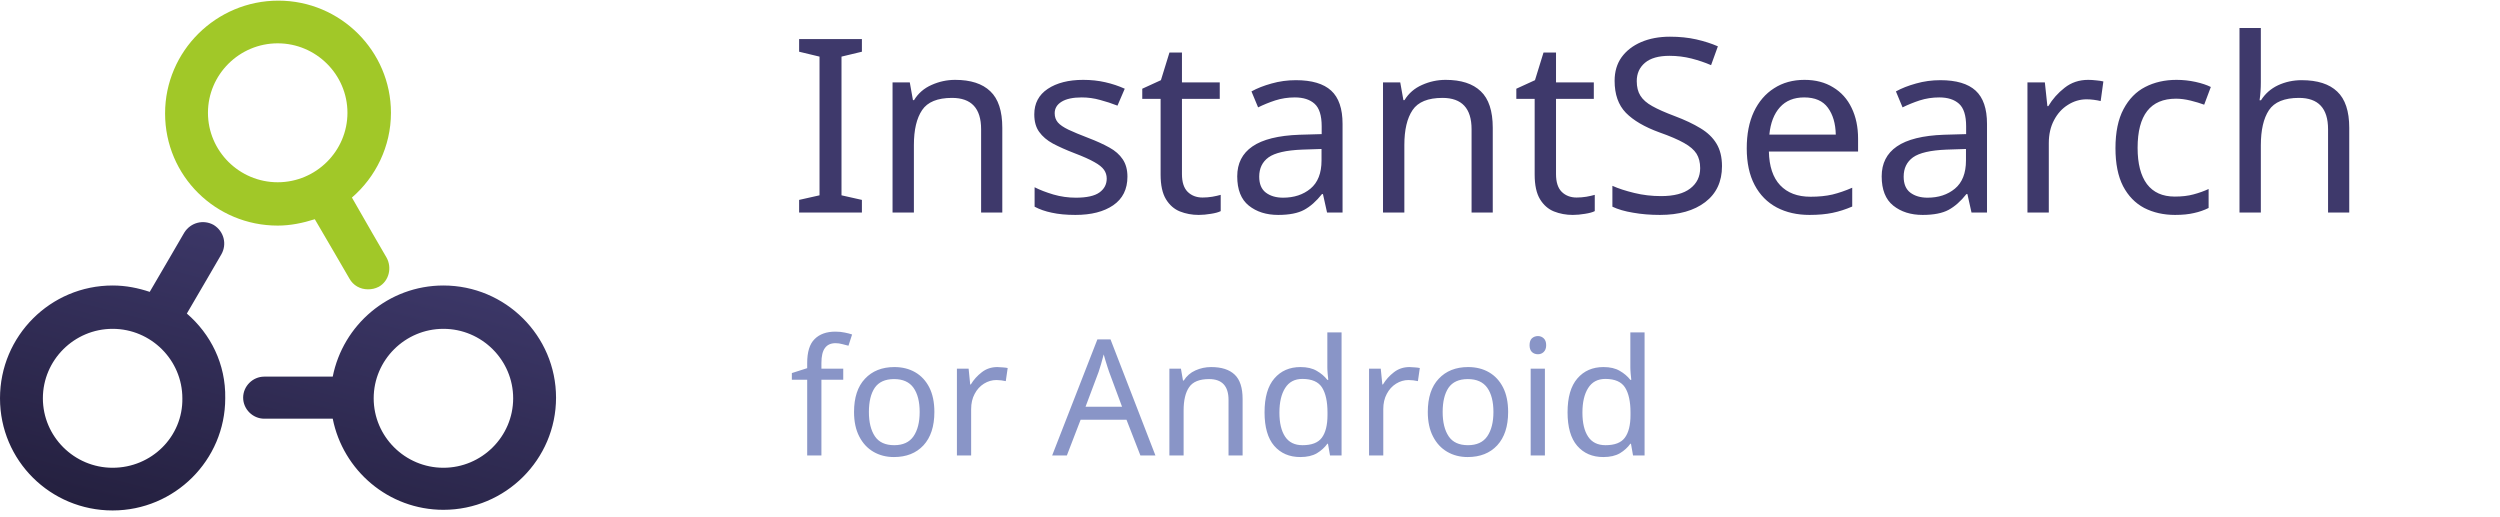
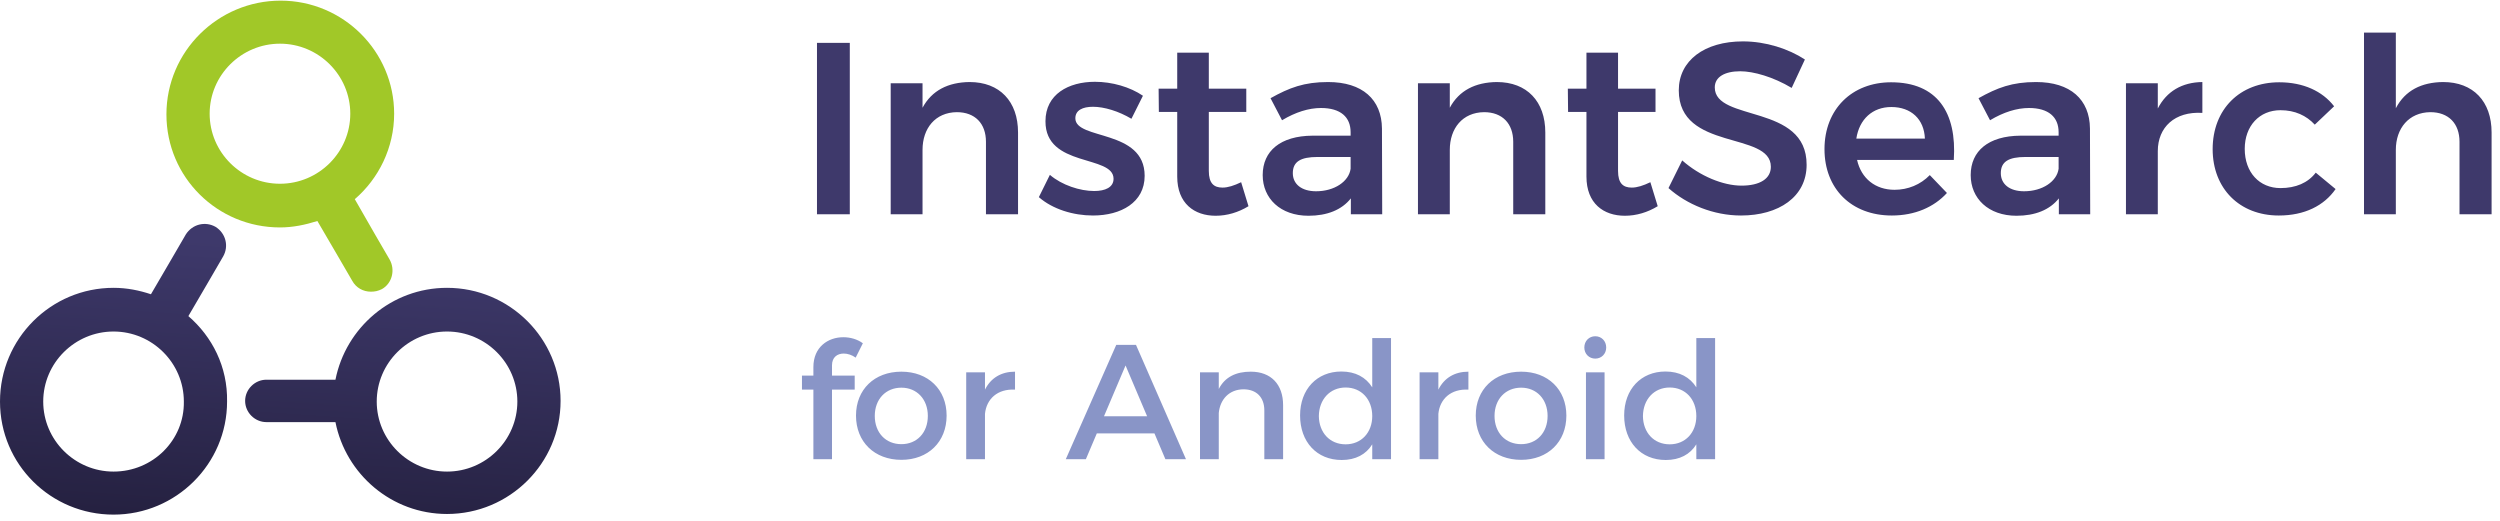
- <svg xmlns="http://www.w3.org/2000/svg" width="247" height="51" viewBox="0 0 247 51">
+ <svg xmlns="http://www.w3.org/2000/svg" width="245px" height="51px" viewBox="0 0 245 51" version="1.1">
  <defs>
-     <linearGradient id="a" x1="21.895%" x2="77.978%" y1="121.561%" y2="8.499%">
+     <linearGradient x1="42.443%" y1="121.561%" x2="57.523%" y2="8.499%" id="linearGradient-1">
      <stop stop-color="#201C38" offset="0%" />
      <stop stop-color="#3E396B" offset="100%" />
    </linearGradient>
  </defs>
-   <g fill="none" fill-rule="evenodd" transform="translate(0 -2)">
-     <g fill-rule="nonzero" transform="translate(0 2)">
-       <path fill="#A1C828" d="M27.437,22.289 C28.701,22.289 29.902,22.037 31.103,21.659 L33.126,25.122 L34.517,27.515 C34.897,28.207 35.592,28.585 36.351,28.585 C36.73,28.585 37.046,28.522 37.425,28.333 C38.437,27.767 38.753,26.444 38.184,25.437 L36.793,23.044 L34.77,19.519 C37.109,17.504 38.626,14.481 38.626,11.144 C38.626,5.037 33.632,0.063 27.5,0.063 C21.368,0.063 16.31,5.037 16.31,11.207 C16.31,17.378 21.305,22.289 27.437,22.289 Z M27.437,4.281 C31.23,4.281 34.328,7.367 34.328,11.144 C34.328,14.922 31.23,18.007 27.437,18.007 C23.644,18.007 20.546,14.922 20.546,11.144 C20.546,7.367 23.644,4.281 27.437,4.281 Z" />
-       <path fill="url(#a)" d="M43.81,28.207 C38.374,28.207 33.885,32.111 32.874,37.211 L28.891,37.211 L26.109,37.211 C24.971,37.211 24.023,38.156 24.023,39.289 C24.023,40.422 24.971,41.367 26.109,41.367 L28.891,41.367 L32.874,41.367 C33.885,46.467 38.374,50.37 43.81,50.37 C49.943,50.37 54.937,45.396 54.937,39.289 C54.937,33.181 49.943,28.207 43.81,28.207 Z M43.81,46.215 C40.017,46.215 36.92,43.13 36.92,39.352 C36.92,35.574 40.017,32.489 43.81,32.489 C47.603,32.489 50.701,35.574 50.701,39.352 C50.701,43.13 47.603,46.215 43.81,46.215 Z M18.46,30.978 C20.799,32.993 22.316,35.952 22.253,39.352 C22.253,45.459 17.259,50.433 11.126,50.433 C4.994,50.433 0,45.522 0,39.352 C0,33.181 4.994,28.207 11.126,28.207 C12.454,28.207 13.655,28.459 14.793,28.837 L16.816,25.374 L18.207,22.981 C18.839,21.974 20.103,21.659 21.115,22.226 C22.126,22.856 22.443,24.115 21.874,25.122 L20.483,27.515 L18.46,30.978 Z M11.126,46.215 C14.983,46.215 18.08,43.13 18.017,39.352 C18.017,35.574 14.92,32.489 11.126,32.489 C7.333,32.489 4.236,35.574 4.236,39.352 C4.236,43.13 7.333,46.215 11.126,46.215 Z" />
+   <g id="Page-1" stroke="none" stroke-width="1" fill="none" fill-rule="evenodd">
+     <g id="InstantSearch-Android">
+       <g id="Group" fill-rule="nonzero">
+         <path d="M27.437,22.289 C28.701,22.289 29.902,22.037 31.103,21.659 L33.126,25.122 L34.517,27.515 C34.897,28.207 35.592,28.585 36.351,28.585 C36.73,28.585 37.046,28.522 37.425,28.333 C38.437,27.767 38.753,26.444 38.184,25.437 L36.793,23.044 L34.77,19.519 C37.109,17.504 38.626,14.481 38.626,11.144 C38.626,5.037 33.632,0.063 27.5,0.063 C21.368,0.063 16.31,5.037 16.31,11.207 C16.31,17.378 21.305,22.289 27.437,22.289 Z M27.437,4.281 C31.23,4.281 34.328,7.367 34.328,11.144 C34.328,14.922 31.23,18.007 27.437,18.007 C23.644,18.007 20.546,14.922 20.546,11.144 C20.546,7.367 23.644,4.281 27.437,4.281 Z" id="Shape" fill="#A1C828" />
+         <path d="M43.81,28.207 C38.374,28.207 33.885,32.111 32.874,37.211 L28.891,37.211 L26.109,37.211 C24.971,37.211 24.023,38.156 24.023,39.289 C24.023,40.422 24.971,41.367 26.109,41.367 L28.891,41.367 L32.874,41.367 C33.885,46.467 38.374,50.37 43.81,50.37 C49.943,50.37 54.937,45.396 54.937,39.289 C54.937,33.181 49.943,28.207 43.81,28.207 Z M43.81,46.215 C40.017,46.215 36.92,43.13 36.92,39.352 C36.92,35.574 40.017,32.489 43.81,32.489 C47.603,32.489 50.701,35.574 50.701,39.352 C50.701,43.13 47.603,46.215 43.81,46.215 Z M18.46,30.978 C20.799,32.993 22.316,35.952 22.253,39.352 C22.253,45.459 17.259,50.433 11.126,50.433 C4.994,50.433 0,45.522 0,39.352 C0,33.181 4.994,28.207 11.126,28.207 C12.454,28.207 13.655,28.459 14.793,28.837 L16.816,25.374 L18.207,22.981 C18.839,21.974 20.103,21.659 21.115,22.226 C22.126,22.856 22.443,24.115 21.874,25.122 L20.483,27.515 L18.46,30.978 Z M11.126,46.215 C14.983,46.215 18.08,43.13 18.017,39.352 C18.017,35.574 14.92,32.489 11.126,32.489 C7.333,32.489 4.236,35.574 4.236,39.352 C4.236,43.13 7.333,46.215 11.126,46.215 Z" id="Shape" fill="url(#linearGradient-1)" />
+       </g>
+       <g id="Group" transform="translate(80, 3)" fill="#3E396B">
+         <path d="M0.064,1.2 L0.064,18 L3.28,18 L3.28,1.2 L0.064,1.2 Z M15.016,5.04 C12.928,5.064 11.32,5.856 10.408,7.56 L10.408,5.16 L7.288,5.16 L7.288,18 L10.408,18 L10.408,11.688 C10.408,9.576 11.656,8.016 13.768,7.992 C15.544,7.992 16.624,9.096 16.624,10.896 L16.624,18 L19.768,18 L19.768,9.984 C19.768,6.936 17.968,5.04 15.016,5.04 Z M30.88,8.64 L32.008,6.384 C30.736,5.52 28.984,5.016 27.304,5.016 C24.712,5.016 22.456,6.24 22.456,8.88 C22.432,13.44 29.128,12.144 29.128,14.52 C29.128,15.36 28.312,15.72 27.232,15.72 C25.84,15.72 24.064,15.144 22.888,14.136 L21.808,16.32 C23.152,17.496 25.168,18.12 27.112,18.12 C29.848,18.12 32.176,16.848 32.176,14.232 C32.176,9.624 25.384,10.752 25.384,8.592 C25.384,7.8 26.104,7.464 27.112,7.464 C28.216,7.464 29.632,7.896 30.88,8.64 Z M41.632,14.856 C40.936,15.192 40.336,15.384 39.808,15.384 C38.968,15.384 38.464,14.976 38.464,13.752 L38.464,7.968 L42.136,7.968 L42.136,5.688 L38.464,5.688 L38.464,2.16 L35.368,2.16 L35.368,5.688 L33.544,5.688 L33.568,7.968 L35.368,7.968 L35.368,14.304 C35.368,16.944 37.048,18.144 39.136,18.144 C40.264,18.144 41.368,17.808 42.352,17.208 L41.632,14.856 Z M55.456,18 L52.384,18 L52.384,16.44 C51.496,17.568 50.056,18.144 48.232,18.144 C45.472,18.144 43.744,16.44 43.744,14.16 C43.744,11.784 45.496,10.32 48.616,10.296 L52.36,10.296 L52.36,9.96 C52.36,8.472 51.376,7.584 49.456,7.584 C48.256,7.584 46.96,7.992 45.64,8.784 L44.512,6.624 C46.36,5.592 47.8,5.04 50.152,5.04 C53.512,5.04 55.408,6.744 55.432,9.6 L55.456,18 Z M48.976,15.744 C50.776,15.744 52.192,14.784 52.36,13.536 L52.36,12.384 L49.12,12.384 C47.464,12.384 46.696,12.84 46.696,13.968 C46.696,15.048 47.56,15.744 48.976,15.744 Z M66.688,5.04 C64.6,5.064 62.992,5.856 62.08,7.56 L62.08,5.16 L58.96,5.16 L58.96,18 L62.08,18 L62.08,11.688 C62.08,9.576 63.328,8.016 65.44,7.992 C67.216,7.992 68.296,9.096 68.296,10.896 L68.296,18 L71.44,18 L71.44,9.984 C71.44,6.936 69.64,5.04 66.688,5.04 Z M81.736,14.856 C81.04,15.192 80.44,15.384 79.912,15.384 C79.072,15.384 78.568,14.976 78.568,13.752 L78.568,7.968 L82.24,7.968 L82.24,5.688 L78.568,5.688 L78.568,2.16 L75.472,2.16 L75.472,5.688 L73.648,5.688 L73.672,7.968 L75.472,7.968 L75.472,14.304 C75.472,16.944 77.152,18.144 79.24,18.144 C80.368,18.144 81.472,17.808 82.456,17.208 L81.736,14.856 Z M95.584,5.616 L96.88,2.832 C95.272,1.776 93.04,1.056 90.808,1.056 C87.04,1.056 84.52,2.928 84.52,5.856 C84.52,11.832 93.544,9.84 93.544,13.344 C93.544,14.52 92.464,15.192 90.664,15.192 C88.864,15.192 86.584,14.256 84.856,12.72 L83.512,15.432 C85.312,17.04 87.928,18.12 90.616,18.12 C94.312,18.12 97.048,16.296 97.048,13.152 C97.072,7.128 88.048,8.976 88.048,5.568 C88.048,4.536 89.032,3.984 90.544,3.984 C91.84,3.984 93.784,4.536 95.584,5.616 Z M105.328,5.064 C109.84,5.064 111.784,8.016 111.472,12.672 L101.992,12.672 C102.4,14.496 103.792,15.6 105.664,15.6 C106.984,15.6 108.208,15.096 109.12,14.16 L110.8,15.912 C109.528,17.304 107.656,18.12 105.4,18.12 C101.416,18.12 98.8,15.48 98.8,11.616 C98.8,7.704 101.488,5.064 105.328,5.064 Z M101.92,10.584 L108.64,10.584 C108.568,8.688 107.296,7.488 105.352,7.488 C103.504,7.488 102.208,8.688 101.92,10.584 Z M124.84,18 L121.768,18 L121.768,16.44 C120.88,17.568 119.44,18.144 117.616,18.144 C114.856,18.144 113.128,16.44 113.128,14.16 C113.128,11.784 114.88,10.32 118,10.296 L121.744,10.296 L121.744,9.96 C121.744,8.472 120.76,7.584 118.84,7.584 C117.64,7.584 116.344,7.992 115.024,8.784 L113.896,6.624 C115.744,5.592 117.184,5.04 119.536,5.04 C122.896,5.04 124.792,6.744 124.816,9.6 L124.84,18 Z M118.36,15.744 C120.16,15.744 121.576,14.784 121.744,13.536 L121.744,12.384 L118.504,12.384 C116.848,12.384 116.08,12.84 116.08,13.968 C116.08,15.048 116.944,15.744 118.36,15.744 Z M131.464,7.632 L131.464,5.16 L128.344,5.16 L128.344,18 L131.464,18 L131.464,11.808 C131.464,9.48 133.12,7.896 135.832,8.064 L135.832,5.04 C133.84,5.064 132.328,5.952 131.464,7.632 Z M146.848,9.216 L148.744,7.416 C147.592,5.928 145.72,5.064 143.368,5.064 C139.504,5.064 136.84,7.704 136.84,11.616 C136.84,15.48 139.48,18.12 143.32,18.12 C145.84,18.12 147.76,17.16 148.888,15.528 L146.944,13.92 C146.176,14.928 144.976,15.432 143.488,15.432 C141.424,15.432 139.984,13.896 139.984,11.592 C139.984,9.336 141.424,7.8 143.488,7.8 C144.904,7.8 146.032,8.328 146.848,9.216 Z M159.424,5.04 C157.312,5.064 155.704,5.856 154.792,7.608 L154.792,0.192 L151.672,0.192 L151.672,18 L154.792,18 L154.792,11.688 C154.792,9.576 156.064,8.016 158.176,7.992 C159.952,7.992 161.032,9.096 161.032,10.896 L161.032,18 L164.176,18 L164.176,9.984 C164.176,6.936 162.376,5.04 159.424,5.04 Z" id="InstantSearch" />
+       </g>
+       <g id="Group" transform="translate(78, 32)" fill="#8995C7">
+         <path d="M4.688,2.648 C4.064,2.648 3.536,3 3.536,3.8 L3.536,4.808 L5.76,4.808 L5.76,6.184 L3.536,6.184 L3.536,13 L1.712,13 L1.712,6.184 L0.592,6.184 L0.592,4.808 L1.712,4.808 L1.712,3.976 C1.712,1.992 3.168,1.048 4.64,1.048 C5.328,1.048 6.016,1.24 6.56,1.64 L5.856,3.048 C5.504,2.792 5.072,2.648 4.688,2.648 Z M10.336,4.424 C12.96,4.424 14.768,6.168 14.768,8.728 C14.768,11.304 12.96,13.064 10.336,13.064 C7.696,13.064 5.888,11.304 5.888,8.728 C5.888,6.168 7.696,4.424 10.336,4.424 Z M10.336,5.992 C8.8,5.992 7.728,7.128 7.728,8.76 C7.728,10.408 8.8,11.528 10.336,11.528 C11.856,11.528 12.928,10.408 12.928,8.76 C12.928,7.128 11.856,5.992 10.336,5.992 Z M18.528,6.184 L18.528,4.488 L16.688,4.488 L16.688,13 L18.528,13 L18.528,8.552 C18.672,7.096 19.76,6.088 21.472,6.184 L21.472,4.424 C20.128,4.424 19.104,5.032 18.528,6.184 Z M36.208,13 L35.136,10.472 L29.488,10.472 L28.416,13 L26.448,13 L31.392,1.8 L33.328,1.8 L38.224,13 L36.208,13 Z M30.192,8.792 L34.416,8.792 L32.304,3.816 L30.192,8.792 Z M44.576,4.424 C43.136,4.424 42.048,4.936 41.44,6.12 L41.44,4.488 L39.6,4.488 L39.6,13 L41.44,13 L41.44,8.472 C41.568,7.144 42.448,6.168 43.856,6.152 C45.136,6.152 45.904,6.936 45.904,8.216 L45.904,13 L47.744,13 L47.744,7.704 C47.744,5.672 46.56,4.424 44.576,4.424 Z M56.48,1.128 L58.32,1.128 L58.32,13 L56.48,13 L56.48,11.544 C55.872,12.536 54.848,13.08 53.488,13.08 C51.04,13.08 49.408,11.304 49.408,8.712 C49.408,6.152 51.056,4.408 53.456,4.408 C54.832,4.408 55.856,4.968 56.48,5.96 L56.48,1.128 Z M53.872,11.544 C55.408,11.544 56.48,10.392 56.48,8.776 C56.48,7.128 55.408,5.976 53.872,5.976 C52.336,5.976 51.264,7.144 51.248,8.776 C51.264,10.392 52.32,11.544 53.872,11.544 Z M62.96,6.184 L62.96,4.488 L61.12,4.488 L61.12,13 L62.96,13 L62.96,8.552 C63.104,7.096 64.192,6.088 65.904,6.184 L65.904,4.424 C64.56,4.424 63.536,5.032 62.96,6.184 Z M71.072,4.424 C73.696,4.424 75.504,6.168 75.504,8.728 C75.504,11.304 73.696,13.064 71.072,13.064 C68.432,13.064 66.624,11.304 66.624,8.728 C66.624,6.168 68.432,4.424 71.072,4.424 Z M71.072,5.992 C69.536,5.992 68.464,7.128 68.464,8.76 C68.464,10.408 69.536,11.528 71.072,11.528 C72.592,11.528 73.664,10.408 73.664,8.76 C73.664,7.128 72.592,5.992 71.072,5.992 Z M78.336,0.952 C77.728,0.952 77.264,1.416 77.264,2.056 C77.264,2.68 77.728,3.144 78.336,3.144 C78.944,3.144 79.408,2.68 79.408,2.056 C79.408,1.416 78.944,0.952 78.336,0.952 Z M77.424,4.488 L77.424,13 L79.248,13 L79.248,4.488 L77.424,4.488 Z M88.24,1.128 L90.08,1.128 L90.08,13 L88.24,13 L88.24,11.544 C87.632,12.536 86.608,13.08 85.248,13.08 C82.8,13.08 81.168,11.304 81.168,8.712 C81.168,6.152 82.816,4.408 85.216,4.408 C86.592,4.408 87.616,4.968 88.24,5.96 L88.24,1.128 Z M85.632,11.544 C87.168,11.544 88.24,10.392 88.24,8.776 C88.24,7.128 87.168,5.976 85.632,5.976 C84.096,5.976 83.024,7.144 83.008,8.776 C83.024,10.392 84.08,11.544 85.632,11.544 Z" id="for-Android" />
+       </g>
    </g>
-     <text fill="#3E396B" font-family="Montserrat-SemiBold, Montserrat" font-size="24" font-weight="500">
-       <tspan x="78" y="23">InstantSearch</tspan>
-     </text>
-     <text fill="#8995C7" font-family="Montserrat-Regular, Montserrat" font-size="16">
-       <tspan x="78" y="47">for Android</tspan>
-     </text>
  </g>
</svg>
